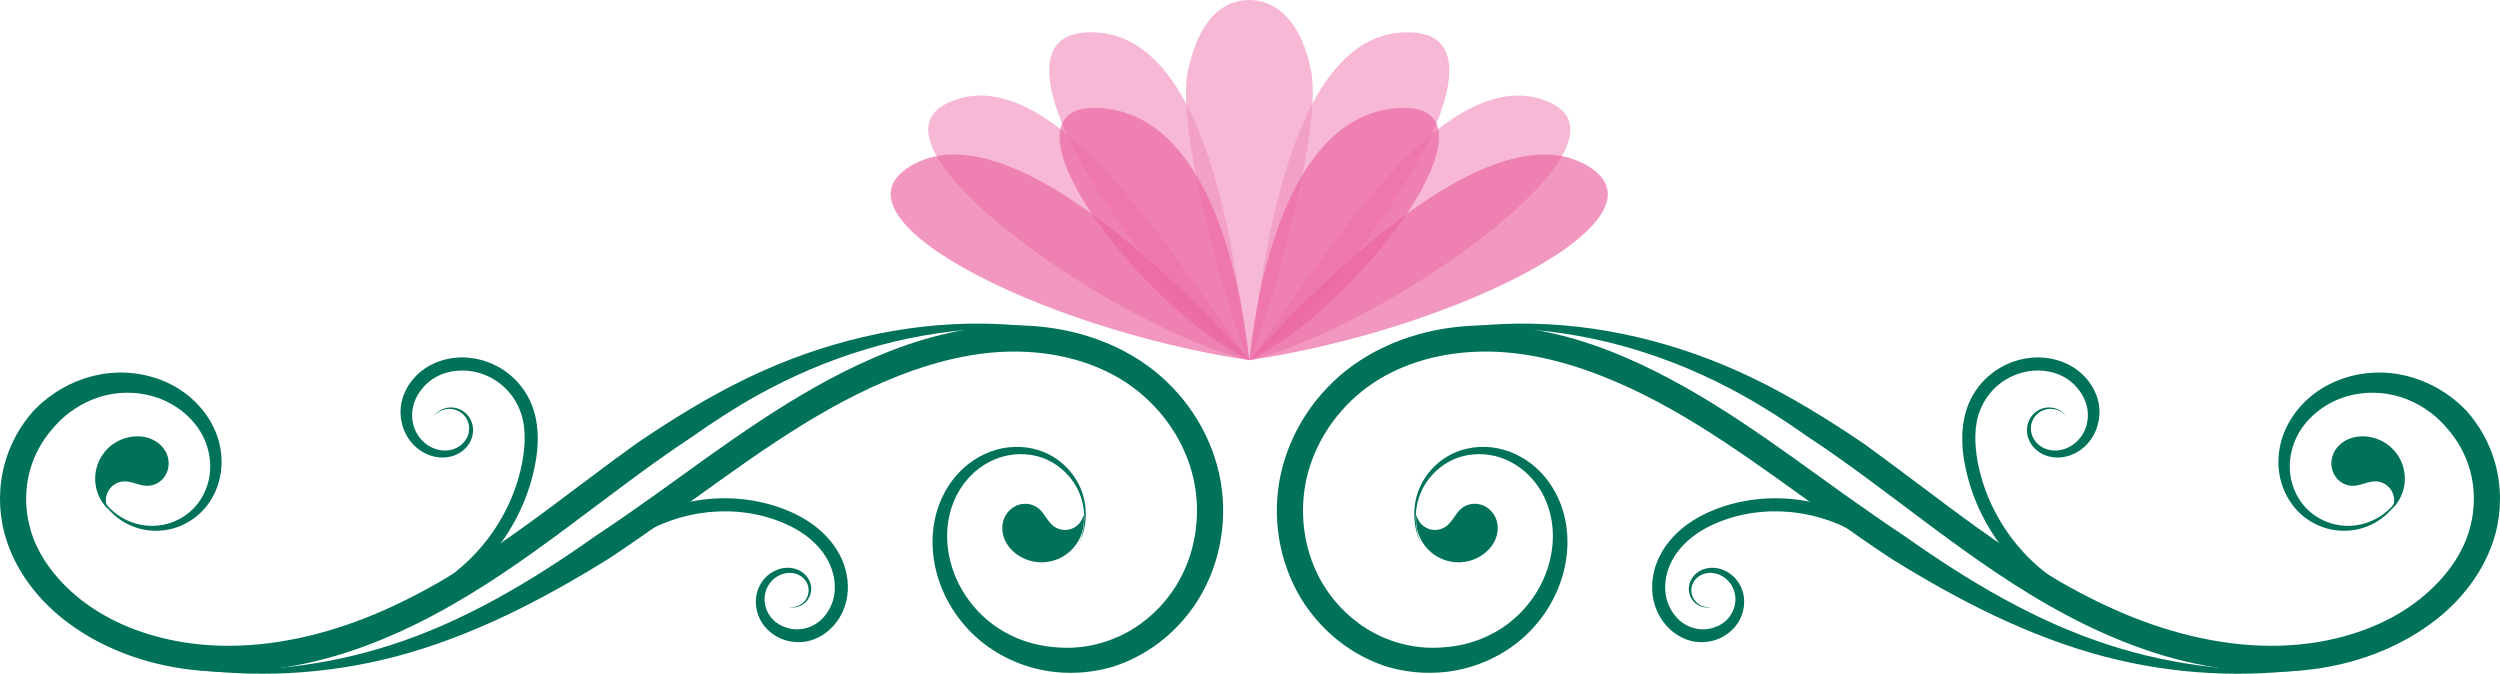
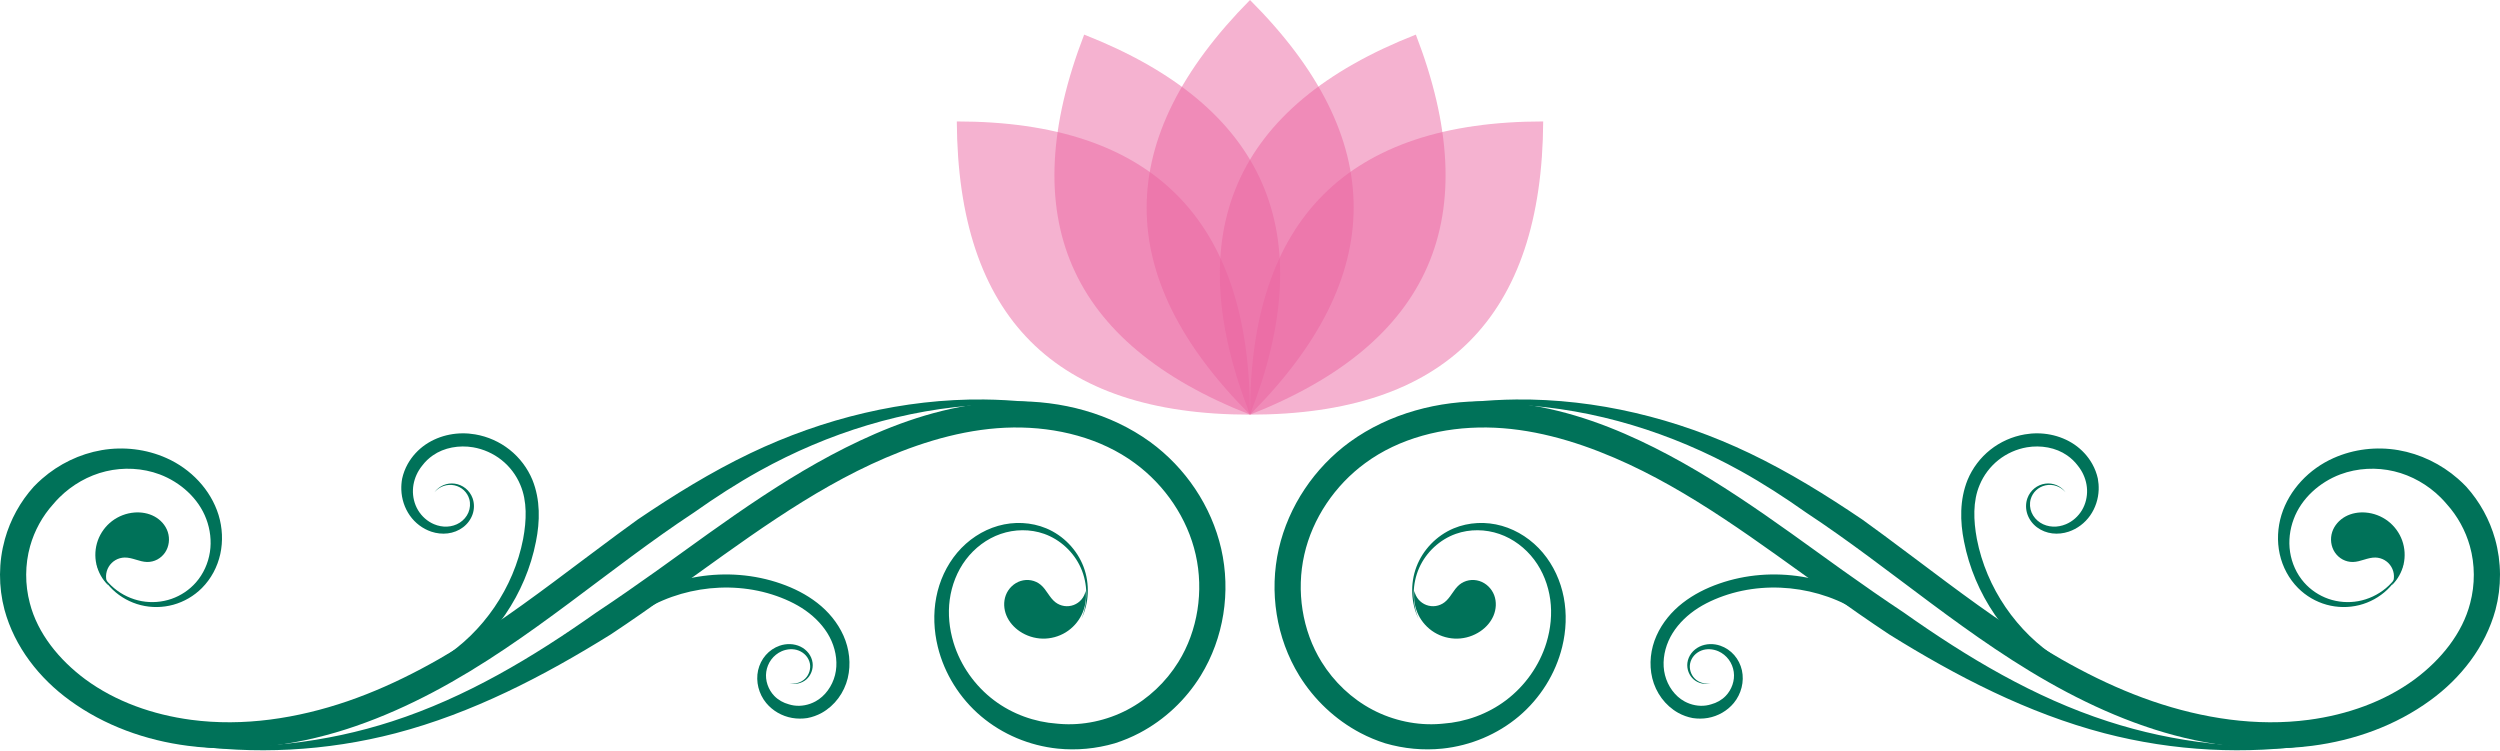
- <svg xmlns="http://www.w3.org/2000/svg" xmlns:xlink="http://www.w3.org/1999/xlink" width="382.721pt" height="103.145pt" viewBox="0 0 478.401 128.931" id="svg4220" version="1.1">
+ <svg xmlns="http://www.w3.org/2000/svg" xmlns:xlink="http://www.w3.org/1999/xlink" width="477.5" height="143.304" viewBox="0 0 477.5 143.304" id="svg4220" version="1.1">
  <defs id="defs4222">
    </defs>
-   <g id="flower" style="display:none" transform="translate(-3.832884,-0.4856289)">
-     <g id="petals">
-       <path id="back-petal1" d="m 242.668,67.85 c -23.266,-5.445 -76.063,-41.564 -56.058,-50.063 17.95,-7.627 49.416,42.05 56.058,50.063 z" style="fill:#f194be;fill-opacity:0.667;fill-rule:evenodd;stroke:none;stroke-width:1px;stroke-linecap:butt;stroke-linejoin:miter;stroke-opacity:1" />
-       <path id="back-petal2" d="m 243.051,68.196 c -21.447,-11.963 -51.791,-62.499 -30.728,-63.785 25.79,-1.575 27.056,54.112 30.728,63.785 z" style="fill:#f194be;fill-opacity:0.667;fill-rule:evenodd;stroke:none;stroke-width:1px;stroke-linecap:butt;stroke-linejoin:miter;stroke-opacity:1" />
-       <path id="back-petal3" d="m 244.339,67.646 c -11.612,-15.101 -20.218,-73.471 2.404,-66.737 21.683,6.455 4.039,54.081 -2.404,66.737 z" style="fill:#f194be;fill-opacity:0.667;fill-rule:evenodd;stroke:none;stroke-width:1px;stroke-linecap:butt;stroke-linejoin:miter;stroke-opacity:1" />
-       <path id="back-petal4" d="m 241.803,67.625 c 23.741,-10.836 59.097,-58.346 35.792,-59.642 -23.305,-1.296 -31.727,50.879 -35.792,59.642 z" style="fill:#f194be;fill-opacity:0.667;fill-rule:evenodd;stroke:none;stroke-width:1px;stroke-linecap:butt;stroke-linejoin:miter;stroke-opacity:1" />
-       <path id="back-petal5" d="m 242.828,68.358 c 31.897,-8.993 83.538,-46.556 52.227,-47.631 -31.311,-1.075 -46.764,40.359 -52.227,47.631 z" style="fill:#f194be;fill-opacity:0.667;fill-rule:evenodd;stroke:none;stroke-width:1px;stroke-linecap:butt;stroke-linejoin:miter;stroke-opacity:1" />
-       <path id="front-petal1" d="m 243.841,67.987 c -24.823,0.684 -82.173,-26.443 -64.013,-37.612 18.159,-11.168 56.169,31.653 64.013,37.612 z" style="fill:#eb65a1;fill-opacity:0.667;fill-rule:evenodd;stroke:none;stroke-width:1px;stroke-linecap:butt;stroke-linejoin:miter;stroke-opacity:1" />
-       <path id="front-petal2" d="m 243.699,68.011 c -21.731,-10.651 -50.805,-50.266 -27.981,-48.215 22.824,2.051 27.028,41.088 27.981,48.215 z" style="fill:#eb65a2;fill-opacity:0.667;fill-rule:evenodd;stroke:none;stroke-width:1px;stroke-linecap:butt;stroke-linejoin:miter;stroke-opacity:1" />
-       <path id="front-petal3" d="m 243.239,67.527 c 19.033,-10.41 42.933,-49.08 21.714,-47.007 -21.219,2.073 -23.146,38.898 -21.714,47.007 z" style="fill:#eb65a2;fill-opacity:0.667;fill-rule:evenodd;stroke:none;stroke-width:1px;stroke-linecap:butt;stroke-linejoin:miter;stroke-opacity:1" />
-       <path id="front-petal4" d="m 242.9,68.14 c 29.829,-3.313 80.186,-28.899 57.963,-36.207 -26.705,-8.782 -51.755,30.068 -57.963,36.207 z" style="fill:#eb65a2;fill-opacity:0.667;fill-rule:evenodd;stroke:none;stroke-width:1px;stroke-linecap:butt;stroke-linejoin:miter;stroke-opacity:1" />
-     </g>
-   </g>
-   <g id="swirls" transform="translate(-3.832884,-0.4856289)">
-     <use x="0" y="0" xlink:href="#left-swirls" transform="matrix(-1,0,0,1,486.0671,0)" id="right-swirls" width="100%" height="100%" />
+   <g id="swirls" transform="translate(-3.832884,13.88749)">
+     <use x="0" y="0" xlink:href="#left-swirls" transform="matrix(-1,0,0,1,485.1656,0)" id="right-swirls" width="100%" height="100%" />
    <g style="display:inline" id="left-swirls">
      <path style="fill:#007259;fill-opacity:1;fill-rule:evenodd;stroke:none;stroke-width:2.087px;stroke-linecap:butt;stroke-linejoin:miter;stroke-opacity:1" d="m 86.833,80.115 c 0.466,-0.547 1.078,-0.96 1.745,-1.185 0.667,-0.225 1.391,-0.263 2.065,-0.116 0.674,0.147 1.302,0.48 1.795,0.944 0.492,0.463 0.853,1.06 1.032,1.697 0,0 10e-7,10e-7 10e-7,10e-7 0.239,0.842 0.16,1.764 -0.175,2.555 -0.334,0.794 -0.932,1.47 -1.648,1.931 -0.717,0.463 -1.567,0.713 -2.415,0.755 -0.849,0.043 -1.709,-0.129 -2.494,-0.458 -1.277,-0.534 -2.36,-1.511 -3.059,-2.681 -0.701,-1.171 -1.027,-2.562 -0.974,-3.911 0.051,-1.309 0.466,-2.603 1.143,-3.713 0.191,-0.314 0.405,-0.615 0.638,-0.9 0.561,-0.747 1.253,-1.406 2.028,-1.942 2.147,-1.503 5.013,-1.989 7.671,-1.546 1.977,0.337 3.878,1.184 5.446,2.432 1.569,1.246 2.823,2.906 3.588,4.756 l 0,10e-7 c 1.327,3.111 1.188,6.789 0.531,10.327 -1.797,9.297 -7.607,17.817 -15.607,22.885 1.042,1.124 1.053,1.101 1.339,2.111 8.598,-5.458 14.781,-14.523 16.722,-24.52 0.766,-3.804 0.857,-7.959 -0.676,-11.759 l 0,-3e-6 c -0.932,-2.249 -2.438,-4.243 -4.342,-5.757 -1.905,-1.513 -4.184,-2.529 -6.58,-2.939 l -4e-6,10e-7 c -3.246,-0.566 -6.726,0.055 -9.511,1.952 -1.387,0.954 -2.562,2.22 -3.392,3.706 -0.485,0.869 -0.843,1.809 -1.058,2.784 -0.129,0.7 -0.183,1.412 -0.16,2.123 0.06,1.768 0.623,3.497 1.628,4.931 1.008,1.436 2.453,2.53 4.092,3.082 1.007,0.338 2.085,0.462 3.14,0.333 1.057,-0.129 2.075,-0.525 2.923,-1.162 0.849,-0.638 1.501,-1.518 1.839,-2.513 0,0 0,-2e-6 0,-2e-6 0.337,-0.997 0.337,-2.091 -0.017,-3.064 -0.269,-0.735 -0.735,-1.383 -1.331,-1.865 -0.596,-0.482 -1.316,-0.792 -2.059,-0.896 0,10e-7 -2e-6,0 -2e-6,0 -0.743,-0.104 -1.504,-0.002 -2.181,0.285 -0.676,0.287 -1.264,0.756 -1.688,1.337 z" id="minor-upper-swirl" />
      <path id="minor-lower-swirl" d="m 154.601,116.604 c 1.078,0.316 2.333,0.057 3.221,-0.701 0.887,-0.76 1.371,-1.989 1.217,-3.192 -0.086,-0.661 -0.354,-1.297 -0.763,-1.833 0,0 0,0 0,0 -0.408,-0.536 -0.948,-0.969 -1.559,-1.265 0,0 -1e-5,0 -1e-5,0 -1.224,-0.587 -2.678,-0.62 -3.969,-0.172 -1.018,0.35 -1.941,0.975 -2.658,1.797 -0.716,0.822 -1.221,1.827 -1.463,2.903 -0.476,2.16 0.117,4.501 1.55,6.243 1.233,1.493 3.004,2.51 4.937,2.853 0.966,0.169 1.955,0.174 2.923,0.024 0.959,-0.18 1.887,-0.513 2.743,-0.984 2.523,-1.406 4.296,-3.878 4.968,-6.622 0.664,-2.732 0.312,-5.612 -0.805,-8.121 l 0,0 c -1.114,-2.501 -2.9,-4.626 -5.009,-6.264 -2.105,-1.637 -4.491,-2.824 -6.944,-3.68 -10.13,-3.549 -21.942,-1.632 -30.43,4.939 1.142,1.006 1.131,1.034 1.532,1.975 7.766,-6.038 18.791,-7.827 28.069,-4.556 2.256,0.798 4.405,1.856 6.234,3.292 l 0,0 c 1.824,1.434 3.36,3.238 4.261,5.303 0.898,2.056 1.204,4.399 0.666,6.51 l 0,0 c -0.529,2.097 -1.895,4.039 -3.745,5.033 -1.249,0.683 -2.734,0.977 -4.118,0.771 -0.323,-0.047 -0.644,-0.122 -0.957,-0.221 -1.041,-0.274 -2.031,-0.825 -2.782,-1.606 -1.131,-1.168 -1.778,-2.934 -1.534,-4.59 0,0 0,0 0,0 0.118,-0.834 0.444,-1.655 0.954,-2.344 0.509,-0.688 1.208,-1.257 2.008,-1.605 1.007,-0.433 2.206,-0.528 3.234,-0.12 0,0 0,0 0,0 0.516,0.202 0.994,0.521 1.367,0.939 0,0 0,0 0,0 0.373,0.417 0.647,0.935 0.764,1.49 0.215,1 -0.113,2.149 -0.871,2.909 -0.757,0.761 -1.941,1.127 -3.041,0.898 z" style="fill:#007259;fill-opacity:1;fill-rule:evenodd;stroke:none;stroke-width:2.087px;stroke-linecap:butt;stroke-linejoin:miter;stroke-opacity:1" />
      <path style="fill:#007259;fill-opacity:1;fill-rule:evenodd;stroke:none;stroke-width:1.924;stroke-linecap:butt;stroke-linejoin:miter;stroke-miterlimit:4;stroke-dasharray:none;stroke-opacity:1" d="m 210.371,104.372 c 1.474,-3.056 1.65,-6.759 0.421,-10.003 -1.231,-3.243 -3.845,-5.969 -7.113,-7.339 -2.876,-1.2 -6.172,-1.346 -9.205,-0.481 -3.03,0.866 -5.765,2.695 -7.812,5.123 -2.044,2.427 -3.406,5.404 -4.005,8.531 -0.598,3.125 -0.461,6.371 0.297,9.46 1.256,5.122 4.193,9.817 8.272,13.265 4.08,3.442 9.216,5.603 14.584,6.165 3.663,0.381 7.393,0.026 10.943,-1.008 1.636,-0.519 3.227,-1.183 4.747,-1.983 4.791,-2.526 8.832,-6.349 11.666,-10.934 4.426,-7.189 5.783,-16.043 3.919,-24.23 -1.873,-8.174 -6.817,-15.48 -13.55,-20.399 -7.606,-5.514 -17.032,-7.939 -26.226,-7.774 -9.173,0.159 -18.079,2.631 -26.306,6.199 l 0,3e-6 c -15.333,6.645 -28.586,16.748 -41.796,26.204 -3.789,2.697 -7.612,5.363 -11.484,7.931 -12.173,8.602 -24.92,16.238 -39.001,20.79 -12.67,4.11 -26.263,5.641 -39.688,4.408 13.33,2.017 27.15,1.308 40.352,-2.134 14.658,-3.837 28.236,-10.871 41.112,-18.881 3.94,-2.613 7.806,-5.316 11.616,-8.046 13.321,-9.49 26.265,-19.42 40.869,-25.682 l 1e-5,-10e-7 c 7.825,-3.353 16.096,-5.69 24.401,-5.791 8.281,-0.095 16.698,2.009 23.2,6.81 5.764,4.219 10.066,10.549 11.625,17.472 1.569,6.908 0.42,14.516 -3.296,20.491 l -10e-6,10e-6 c -2.372,3.833 -5.772,7.057 -9.741,9.139 l -1e-5,0 c -3.964,2.083 -8.543,3.061 -12.981,2.696 -0.158,-0.013 -0.316,-0.027 -0.474,-0.043 -4.285,-0.299 -8.553,-1.84 -12.027,-4.463 -3.603,-2.714 -6.404,-6.626 -7.735,-11.014 0,0 0,0 0,0 -0.803,-2.65 -1.096,-5.475 -0.721,-8.217 0.374,-2.739 1.404,-5.42 3.078,-7.636 1.671,-2.214 3.995,-3.989 6.644,-4.901 2.644,-0.912 5.639,-0.97 8.315,-0.018 3.039,1.075 5.659,3.479 7.001,6.503 1.344,3.023 1.403,6.657 0.1,9.79 z" id="major-swirl" />
      <path style="display:inline;fill:#007259;fill-opacity:1;fill-rule:evenodd;stroke:none;stroke-width:1.924;stroke-linecap:butt;stroke-linejoin:miter;stroke-miterlimit:4;stroke-dasharray:none;stroke-opacity:1" d="m 208.059,64.056 c -5.35,-1.033 -10.808,-1.584 -16.285,-1.641 0,0 0,10e-7 0,10e-7 -15.297,-0.156 -30.643,3.585 -44.597,10.253 -7.557,3.613 -14.676,8.03 -21.563,12.689 -1.373,0.987 -2.736,1.984 -4.09,2.985 -8.042,5.937 -15.847,12.062 -24.007,17.533 -8.613,5.766 -17.659,10.857 -27.305,14.169 l -8e-6,10e-6 c -9.638,3.303 -19.924,4.877 -29.861,3.556 -7.301,-0.971 -14.434,-3.467 -20.246,-7.757 l -6e-6,-1e-5 C 15.115,112.133 10.999,107.078 9.527,101.304 8.589,97.758 8.597,93.937 9.586,90.421 10.413,87.468 11.939,84.69 13.99,82.416 c 0.374,-0.447 0.769,-0.877 1.183,-1.288 2.42,-2.404 5.528,-4.198 8.884,-4.997 3.351,-0.802 7,-0.635 10.275,0.589 3.929,1.479 7.433,4.567 8.905,8.539 0.747,1.987 1.015,4.183 0.689,6.3 0,0 -1e-6,3e-6 -1e-6,3e-6 -0.324,2.115 -1.24,4.173 -2.671,5.801 -1.235,1.409 -2.859,2.509 -4.661,3.135 0,0 -4e-6,0 -4e-6,0 -1.802,0.628 -3.79,0.785 -5.7,0.436 0,0 -4e-6,0 -4e-6,0 -1.91,-0.349 -3.748,-1.207 -5.264,-2.476 -1.516,-1.268 -2.71,-2.948 -3.415,-4.831 0.581,1.925 1.674,3.711 3.154,5.123 1.48,1.411 3.341,2.442 5.358,2.948 0,0 4e-6,0 4e-6,0 2.017,0.506 4.177,0.484 6.215,-0.079 0,0 4e-6,0 4e-6,0 2.037,-0.564 3.935,-1.665 5.453,-3.184 1.755,-1.76 2.975,-4.043 3.513,-6.498 0,0 10e-7,-2e-6 10e-7,-2e-6 0.537,-2.453 0.408,-5.043 -0.331,-7.463 -1.497,-4.836 -5.295,-8.8 -9.957,-10.869 -3.837,-1.714 -8.189,-2.233 -12.38,-1.511 -4.186,0.725 -8.146,2.642 -11.375,5.462 -0.551,0.482 -1.081,0.988 -1.587,1.517 -2.577,2.857 -4.47,6.301 -5.507,10.004 -1.23,4.406 -1.245,9.103 -0.078,13.51 1.941,7.132 6.682,13.106 12.455,17.293 l 8e-6,0 c 6.64,4.847 14.542,7.651 22.555,8.683 10.882,1.402 21.926,-0.249 32.138,-3.786 l 8e-6,-10e-6 c 10.206,-3.53 19.637,-8.812 28.461,-14.744 8.362,-5.613 16.228,-11.781 24.191,-17.663 3.914,-2.887 7.858,-5.712 11.885,-8.365 4.055,-2.866 8.209,-5.556 12.531,-7.952 0,0 1e-5,-10e-7 1e-5,-10e-7 13.065,-7.247 27.773,-11.862 42.882,-12.631 5.411,-0.276 10.863,-0.064 16.267,0.64 z" id="major-swirl2" />
      <path style="fill:#007259;fill-opacity:1;fill-rule:evenodd;stroke:none;stroke-width:1px;stroke-linecap:butt;stroke-linejoin:miter;stroke-opacity:1" d="m 35.883,87.723 c 0.422,1.292 0.246,2.777 -0.513,3.904 -0.38,0.564 -0.896,1.035 -1.496,1.354 -0.6,0.319 -1.281,0.485 -1.961,0.47 -0.73,-0.016 -1.437,-0.237 -2.136,-0.447 -0.699,-0.211 -1.413,-0.416 -2.143,-0.402 -0.612,0.012 -1.22,0.183 -1.749,0.491 -0.529,0.308 -0.978,0.753 -1.291,1.279 -0.313,0.526 -0.489,1.133 -0.507,1.745 -0.018,0.612 0.123,1.228 0.405,1.771 -1.108,-1.079 -1.898,-2.482 -2.244,-3.989 -0.347,-1.507 -0.25,-3.114 0.275,-4.569 0.525,-1.455 1.477,-2.753 2.707,-3.691 1.23,-0.938 2.733,-1.513 4.275,-1.635 1.323,-0.105 2.686,0.128 3.85,0.764 1.164,0.636 2.116,1.691 2.528,2.952 z" id="path4162-7" />
      <path style="fill:#007259;fill-opacity:1;fill-rule:evenodd;stroke:none;stroke-width:1px;stroke-linecap:butt;stroke-linejoin:miter;stroke-opacity:1" d="m 195.937,99.809 c 0.477,-1.272 1.542,-2.323 2.839,-2.729 0.648,-0.203 1.346,-0.248 2.014,-0.123 0.668,0.125 1.304,0.421 1.825,0.857 0.56,0.469 0.975,1.083 1.389,1.684 0.414,0.601 0.844,1.208 1.423,1.652 0.486,0.373 1.067,0.619 1.673,0.709 0.606,0.09 1.234,0.023 1.807,-0.193 0.573,-0.216 1.089,-0.579 1.486,-1.046 0.396,-0.467 0.671,-1.036 0.79,-1.636 0.192,1.535 -0.068,3.123 -0.738,4.517 -0.67,1.394 -1.749,2.588 -3.068,3.396 -1.319,0.808 -2.873,1.227 -4.419,1.192 -1.546,-0.035 -3.079,-0.525 -4.36,-1.393 -1.098,-0.744 -2.018,-1.777 -2.53,-3.001 -0.512,-1.224 -0.596,-2.642 -0.13,-3.885 z" id="path4162-8" />
    </g>
  </g>
-   <g transform="translate(170.4553,-8.4464798e-6)" id="flower-6">
-     <g style="display:inline" id="layer3">
-       <path id="center-petal" d="m 68.616,68.929 c 3.911,-7.982 13.911,-43.911 11.875,-55 C 78.624,3.76 73.526,-0.053 68.526,5.5776036e-4 63.526,0.054 58.949,3.631 56.83,13.751 c -2.304,11 7.696,47.196 11.786,55.179 z" style="fill:#f194be;fill-opacity:0.667;fill-rule:evenodd;stroke:none;stroke-width:1px;stroke-linecap:butt;stroke-linejoin:miter;stroke-opacity:1" />
-       <g style="display:inline" id="left-back-petals">
-         <path style="fill:#f194be;fill-opacity:0.667;fill-rule:evenodd;stroke:none;stroke-width:1px;stroke-linecap:butt;stroke-linejoin:miter;stroke-opacity:1" d="M 68.612,68.929 C 48.483,55.08 16.122,7.676 37.174,6.218 62.95,4.433 66.515,58.933 68.612,68.929 Z" id="back-petal2-4" />
-         <path style="fill:#f194be;fill-opacity:0.667;fill-rule:evenodd;stroke:none;stroke-width:1px;stroke-linecap:butt;stroke-linejoin:miter;stroke-opacity:1" d="M 68.612,68.923 C 44.435,63.395 -6.658,28.329 10.698,19.798 31.549,9.547 57.222,54.096 68.612,68.923 Z" id="back-petal1-0" />
-       </g>
-       <use height="100%" width="100%" id="right-back-petals" transform="matrix(-1,0,0,1,137.2177,0.00169011)" xlink:href="#left-back-petals" y="0" x="0" />
-     </g>
-     <g style="display:inline" id="front-petals">
-       <g style="display:inline" id="left-front-petals">
-         <path style="fill:#eb65a1;fill-opacity:0.667;fill-rule:evenodd;stroke:none;stroke-width:1px;stroke-linecap:butt;stroke-linejoin:miter;stroke-opacity:1" d="M 68.609,68.931 C 28.531,62.927 -14.309,41.173 4.596,31.319 24.531,20.927 60.531,59.927 68.609,68.931 Z" id="front-petal1-1" />
-         <path style="fill:#eb65a2;fill-opacity:0.667;fill-rule:evenodd;stroke:none;stroke-width:1px;stroke-linecap:butt;stroke-linejoin:miter;stroke-opacity:1" d="m 68.61,68.931 c -21.731,-10.651 -50.805,-50.266 -27.981,-48.215 22.824,2.051 27.184,41.066 27.981,48.215 z" id="front-petal2-4" />
-       </g>
-       <use height="100%" width="100%" id="right-front-petals" transform="matrix(-0.9998556,0,0,1,137.2083,1.0744066e-7)" xlink:href="#left-front-petals" y="0" x="0" />
+   <g id="layer1" style="display:inline" transform="translate(4.8528807e-8,14.37312)">
+     <g transform="matrix(0.7466668,0,0,0.7466671,142.2113,-124.8209)" id="petals">
+       <path id="left_petal" d="m 54.293,178.987 c 0.281,50 25,75 75,75 0,-50 -25,-75 -75,-75 z" style="fill:#eb65a1;fill-opacity:0.498;fill-rule:evenodd;stroke:none;stroke-width:1.014px;stroke-linecap:butt;stroke-linejoin:miter;stroke-opacity:1" />
+       <use transform="matrix(0.9309025,0.3652677,-0.3652677,0.9309025,101.707,-29.67669)" height="100%" width="100%" id="middle_left" xlink:href="#left_petal" y="0" x="0" />
+       <use transform="matrix(0.7071116,0.7071068,-0.7071116,0.7071068,217.4677,-17.03289)" height="100%" width="100%" id="middle" xlink:href="#left_petal" y="0" x="0" />
+       <use height="100%" width="100%" transform="matrix(-1,0,0,1,258.586,8.0302683e-6)" id="middle_right" xlink:href="#middle_left" y="0" x="0" />
+       <use height="100%" width="100%" transform="matrix(-1,0,0,1,258.5859,0)" id="right" xlink:href="#left_petal" y="0" x="0" />
    </g>
  </g>
</svg>
